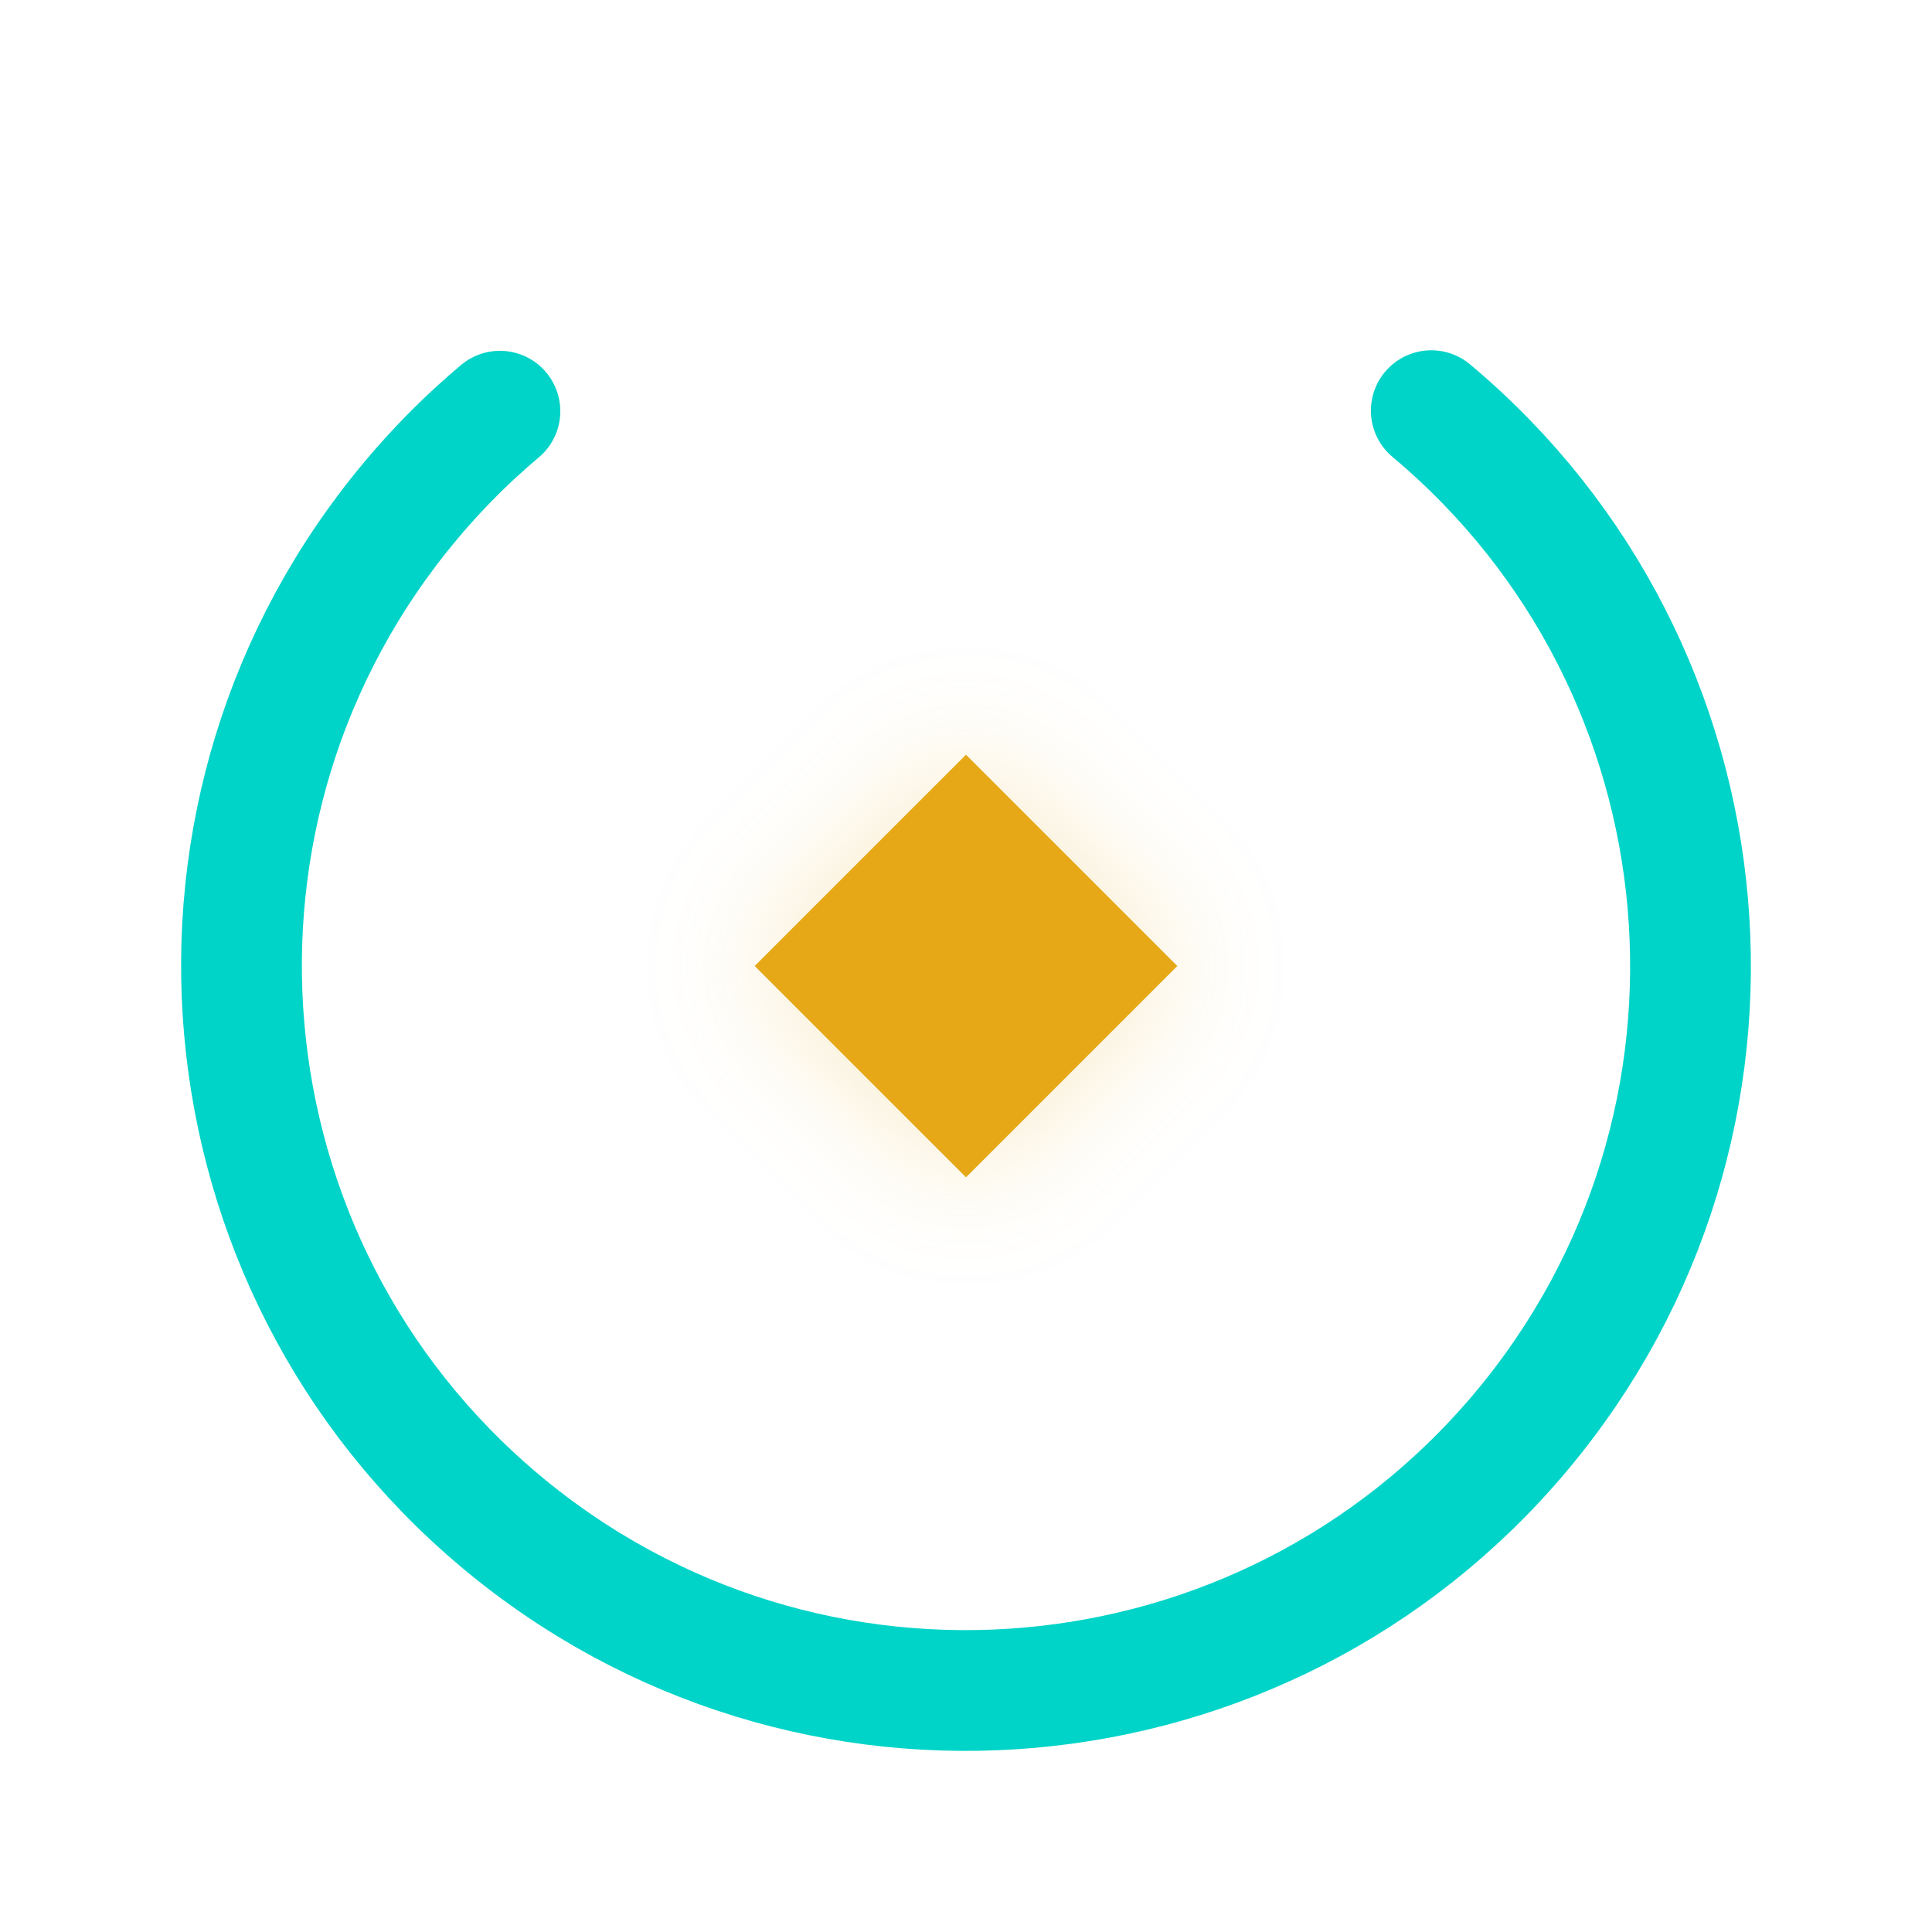
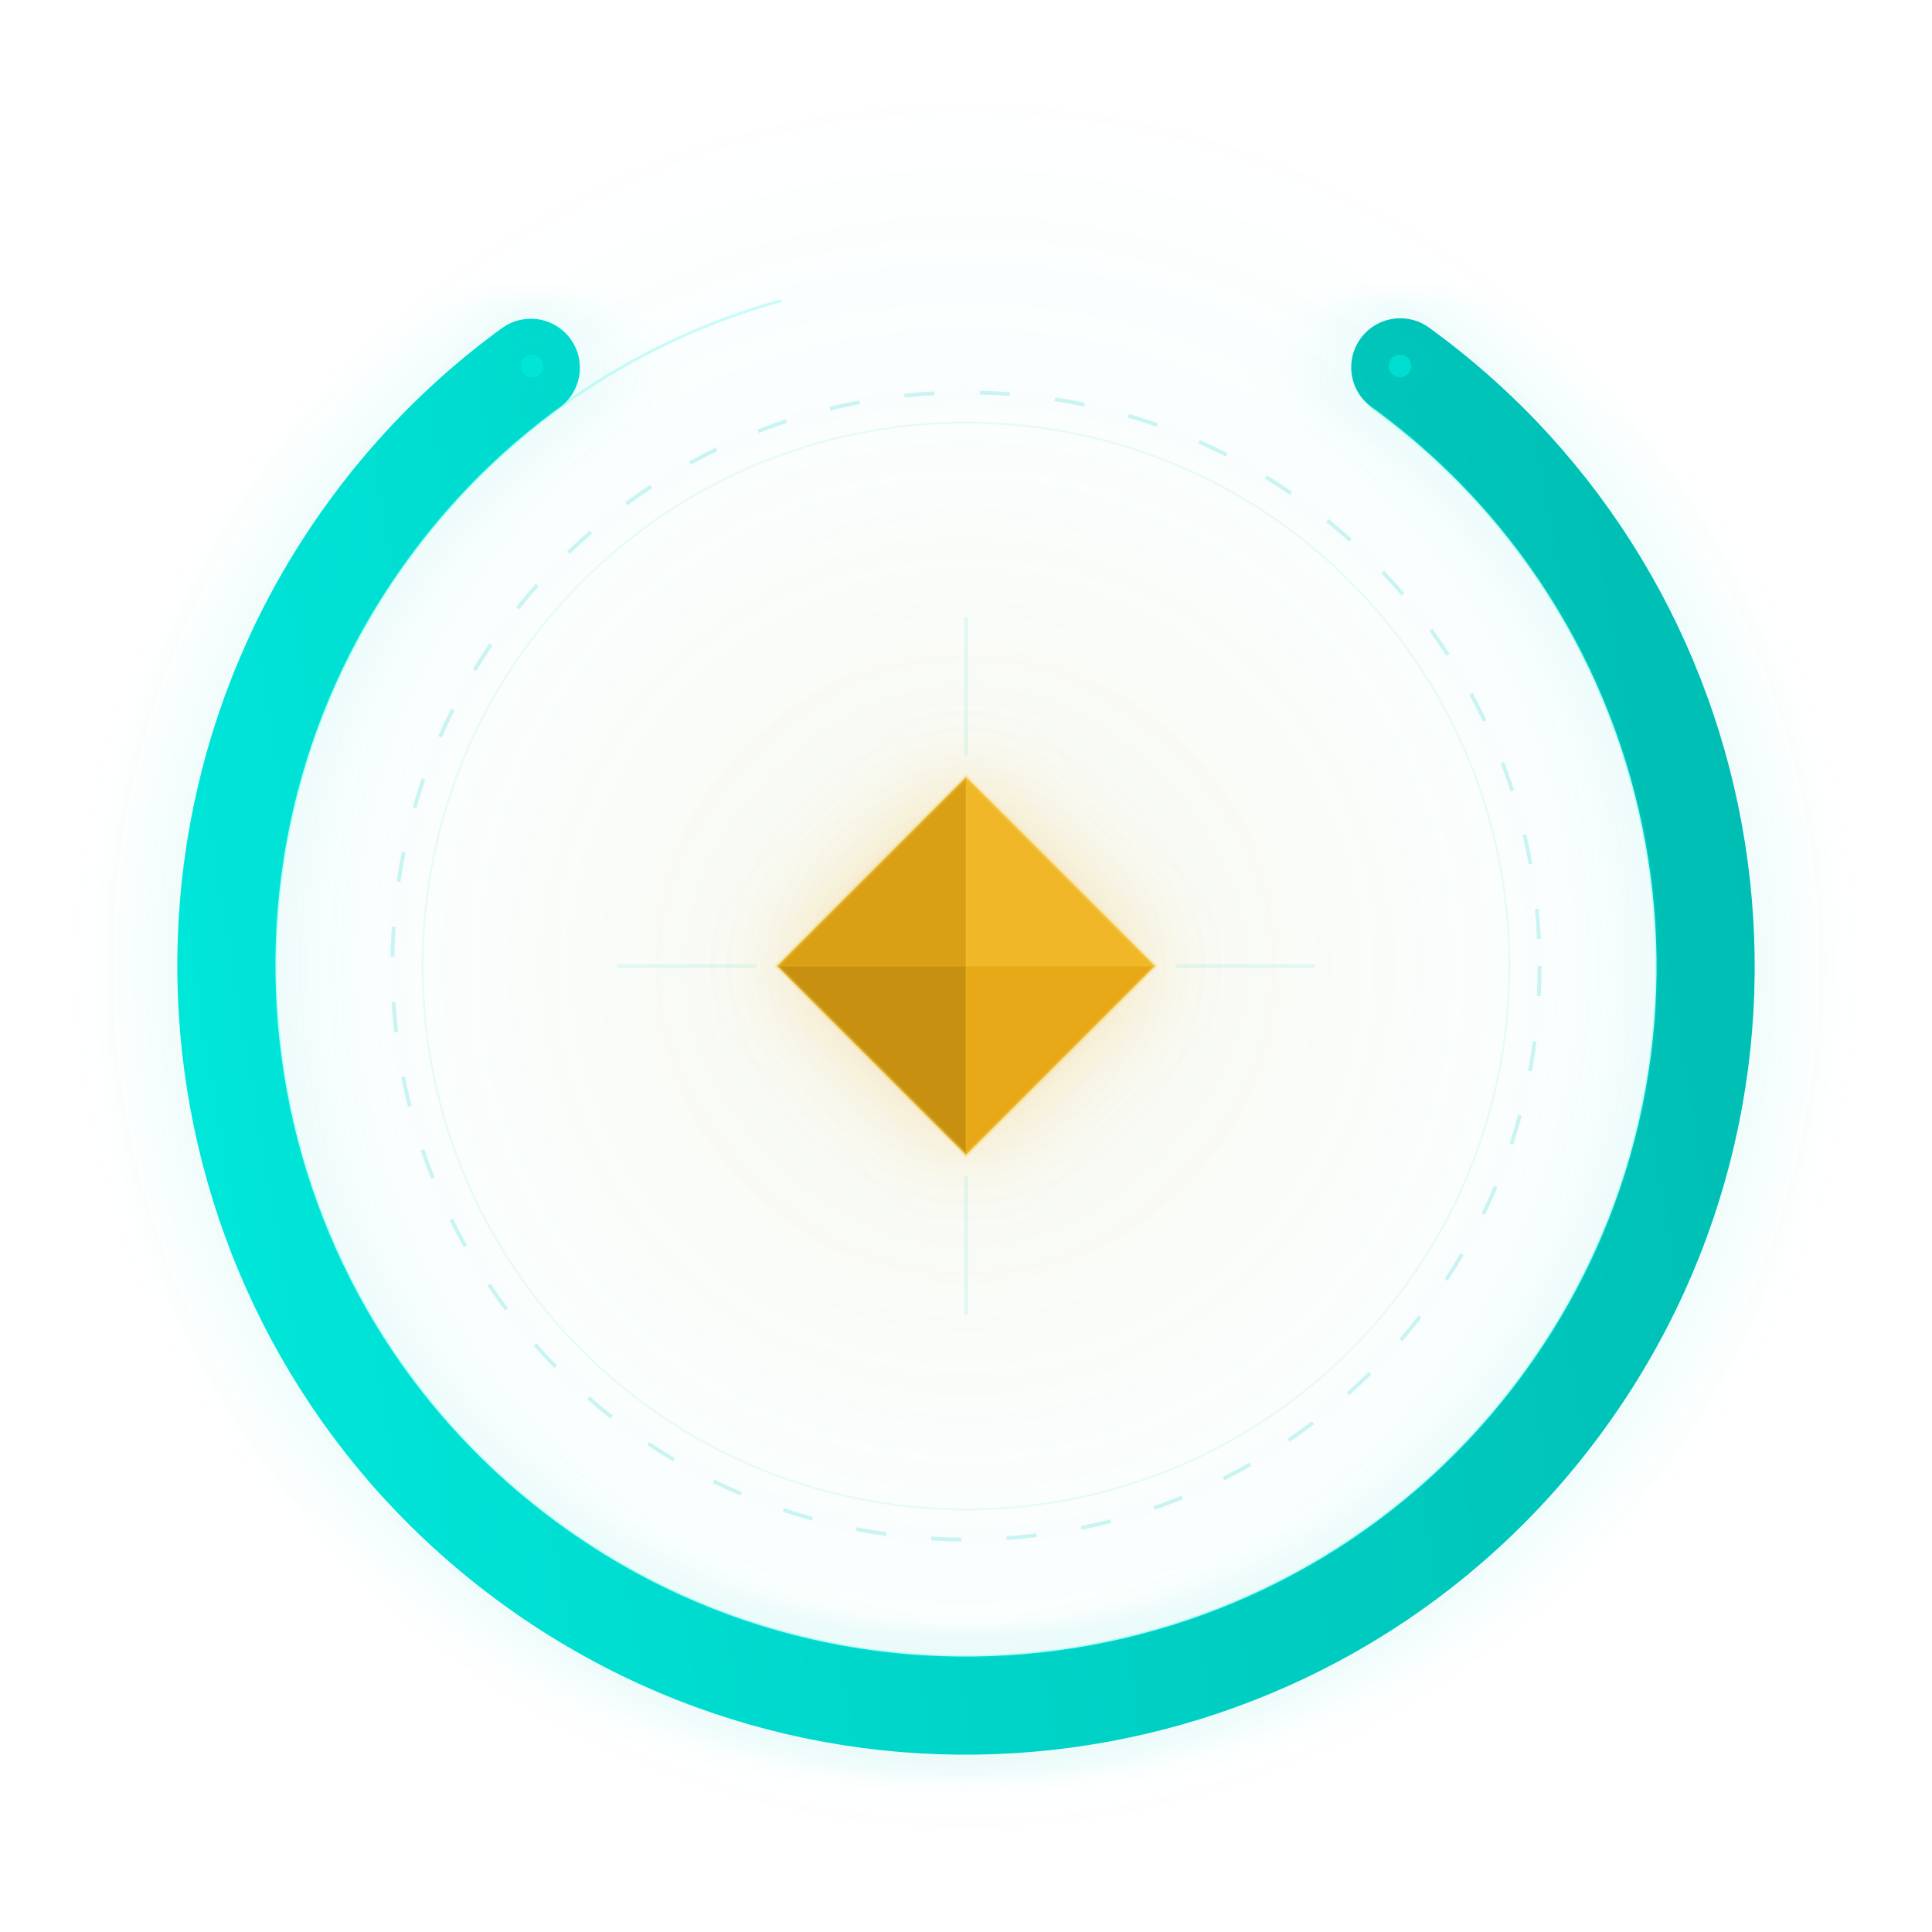
<svg xmlns="http://www.w3.org/2000/svg" viewBox="0 0 512 512" fill="none">
  <defs>
-     <filter id="amber-glow" x="-100%" y="-100%" width="300%" height="300%">
-       <feGaussianBlur stdDeviation="16" />
+     <linearGradient id="ring-grad" x1="0" y1="0" x2="1" y2="1">
+       <stop offset="0%" stop-color="#00ede0" />
+       <stop offset="45%" stop-color="#00d4c8" />
+       <stop offset="100%" stop-color="#00b8ae" />
+     </linearGradient>
+     <linearGradient id="diamond-grad" x1="0.3" y1="0" x2="0.7" y2="1">
+       <stop offset="0%" stop-color="#f5c030" />
+       <stop offset="50%" stop-color="#e6a817" />
+       <stop offset="100%" stop-color="#cc9010" />
+     </linearGradient>
+     <filter id="glow-wide" x="-100%" y="-100%" width="300%" height="300%">
+       <feGaussianBlur stdDeviation="24" />
+     </filter>
+     <filter id="glow-tight" x="-80%" y="-80%" width="260%" height="260%">
+       <feGaussianBlur stdDeviation="10" />
+     </filter>
+     <filter id="glow-ring" x="-50%" y="-50%" width="200%" height="200%">
+       <feGaussianBlur stdDeviation="8" />
+     </filter>
+     <filter id="glow-node" x="-200%" y="-200%" width="500%" height="500%">
+       <feGaussianBlur stdDeviation="3" />
    </filter>
  </defs>
-   <circle cx="256" cy="256" r="192" fill="none" stroke="#00d4c8" stroke-width="32" stroke-linecap="round" stroke-dasharray="938.29 268.08" transform="rotate(-50, 256, 256)" />
-   <polygon points="256,200 312,256 256,312 200,256" fill="#e6a817" opacity="0.25" filter="url(#amber-glow)" />
-   <polygon points="256,200 312,256 256,312 200,256" fill="#e6a817" />
+   <circle cx="256" cy="256" r="120" fill="#e6a817" opacity="0.035" filter="url(#glow-wide)" />
+   <circle cx="256" cy="256" r="200" fill="#00d4c8" opacity="0.02" filter="url(#glow-wide)" />
+   <circle cx="256" cy="256" r="152" fill="none" stroke="#00d4c8" stroke-width="1" stroke-dasharray="8 12" opacity="0.2" />
+   <circle cx="256" cy="256" r="144" fill="none" stroke="#00d4c8" stroke-width="0.5" opacity="0.08" />
+   <circle cx="256" cy="256" r="196" fill="none" stroke="#00d4c8" stroke-width="40" stroke-linecap="round" stroke-dasharray="985.20 246.30" transform="rotate(-54, 256, 256)" opacity="0.07" filter="url(#glow-ring)" />
+   <circle cx="256" cy="256" r="196" fill="none" stroke="url(#ring-grad)" stroke-width="26" stroke-linecap="round" stroke-dasharray="985.20 246.30" transform="rotate(-54, 256, 256)" />
+   <circle cx="256" cy="256" r="183" fill="none" stroke="#00f0e2" stroke-width="0.75" stroke-linecap="round" stroke-dasharray="985.20 246.30" transform="rotate(-54, 256, 256)" opacity="0.2" />
+   <circle cx="371" cy="97" r="4" fill="#00d4c8" opacity="0.15" filter="url(#glow-node)" />
+   <circle cx="371" cy="97" r="3" fill="#00ede0" opacity="0.6" />
+   <circle cx="141" cy="97" r="4" fill="#00d4c8" opacity="0.15" filter="url(#glow-node)" />
+   <circle cx="141" cy="97" r="3" fill="#00ede0" opacity="0.6" />
+   <line x1="256" y1="200" x2="256" y2="164" stroke="#00d4c8" stroke-width="1" opacity="0.1" stroke-linecap="round" />
+   <line x1="312" y1="256" x2="348" y2="256" stroke="#00d4c8" stroke-width="1" opacity="0.1" stroke-linecap="round" />
+   <line x1="256" y1="312" x2="256" y2="348" stroke="#00d4c8" stroke-width="1" opacity="0.1" stroke-linecap="round" />
+   <line x1="200" y1="256" x2="164" y2="256" stroke="#00d4c8" stroke-width="1" opacity="0.1" stroke-linecap="round" />
+   <polygon points="256,206 306,256 256,306 206,256" fill="#e6a817" opacity="0.12" filter="url(#glow-wide)" />
+   <polygon points="256,206 306,256 256,306 206,256" fill="#e6a817" opacity="0.25" filter="url(#glow-tight)" />
+   <polygon points="256,206 306,256 256,256" fill="#f0b829" />
+   <polygon points="306,256 256,306 256,256" fill="#e6a817" />
+   <polygon points="256,306 206,256 256,256" fill="#c89010" />
+   <polygon points="206,256 256,206 256,256" fill="#d9a015" />
+   <polygon points="256,206 306,256 256,306 206,256" fill="none" stroke="#f5c838" stroke-width="1" stroke-linejoin="miter" opacity="0.35" />
+   <line x1="256" y1="206" x2="256" y2="306" stroke="#f5c838" stroke-width="0.5" opacity="0.15" />
+   <line x1="206" y1="256" x2="306" y2="256" stroke="#f5c838" stroke-width="0.5" opacity="0.15" />
</svg>
